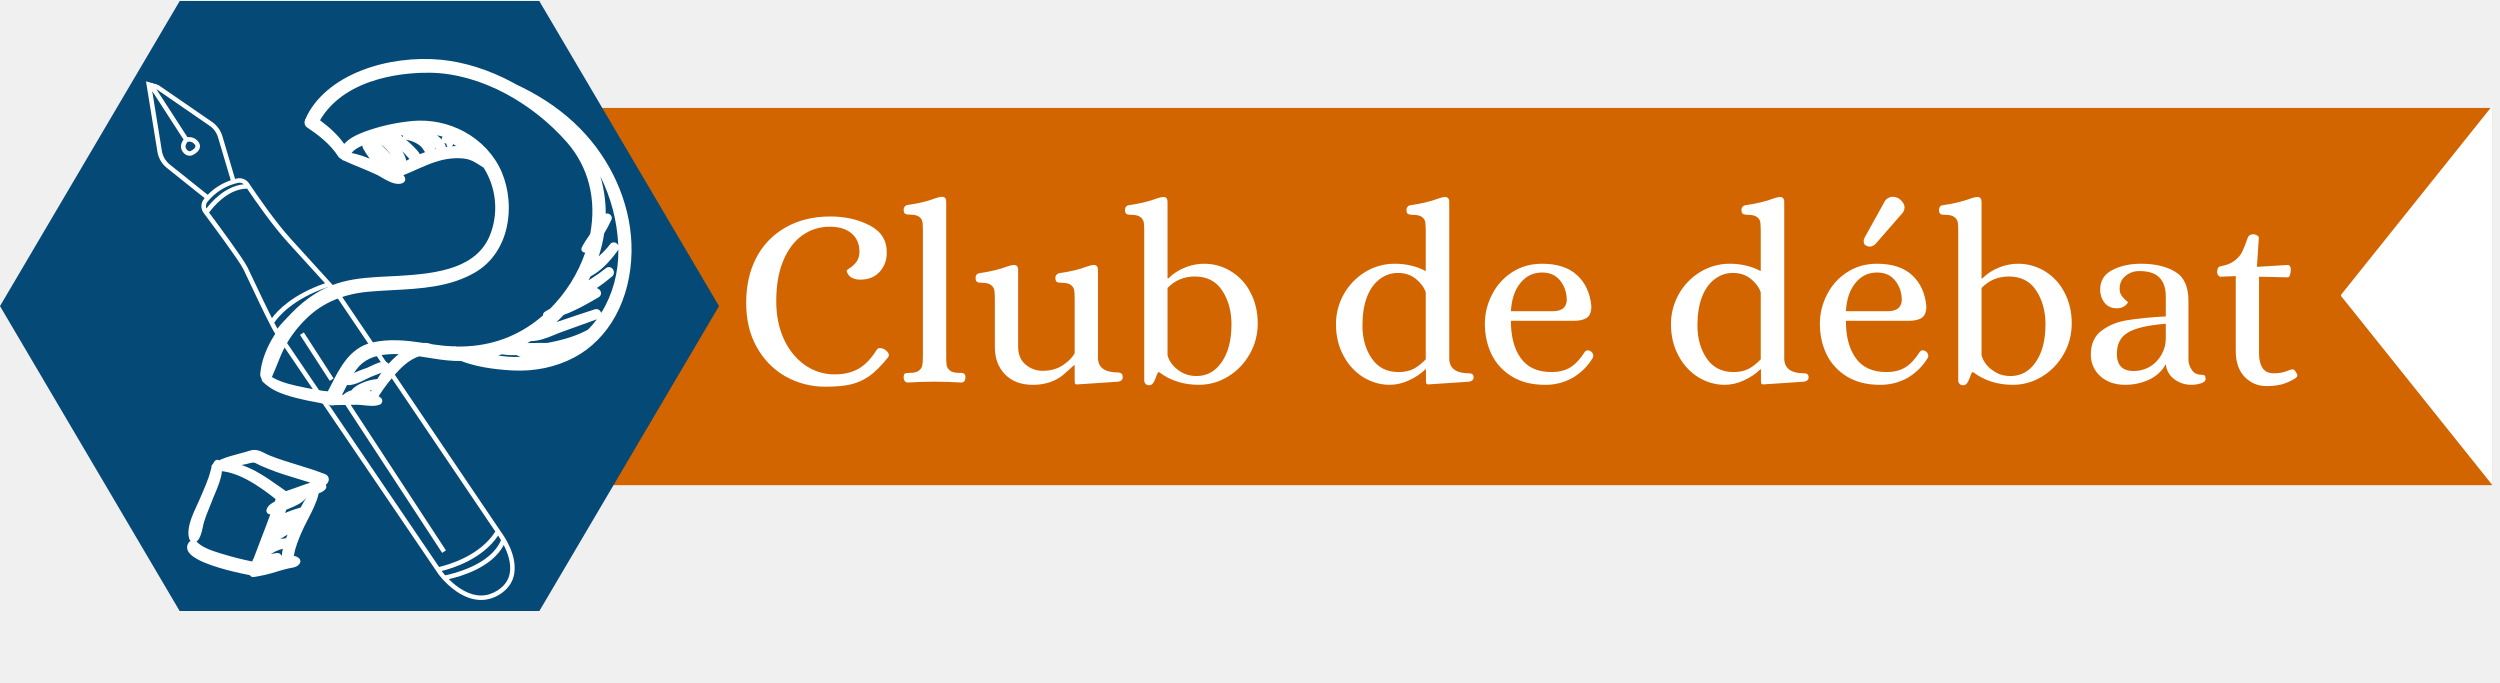
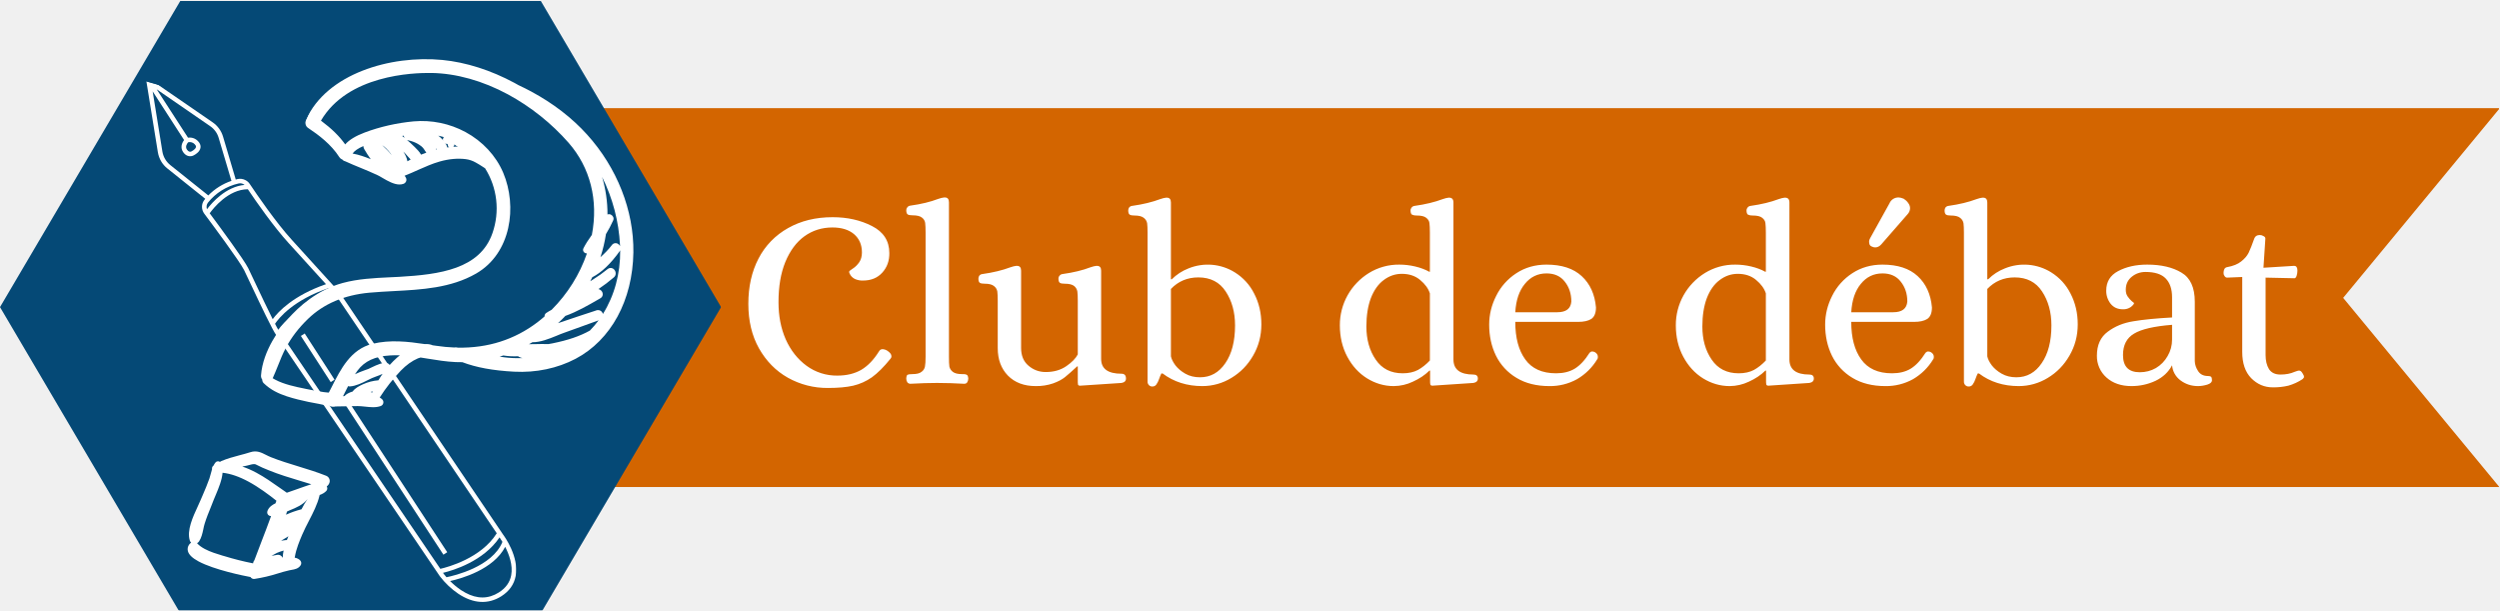
- <svg xmlns="http://www.w3.org/2000/svg" width="304" height="83" viewBox="0 0 304 83" fill="none">
+ <svg xmlns="http://www.w3.org/2000/svg" width="303" height="74" viewBox="0 0 303 74" fill="none">
  <g clip-path="url(#clip0_201_111)">
-     <mask id="mask0_201_111" style="mask-type:luminance" maskUnits="userSpaceOnUse" x="65" y="13" width="239" height="47">
-       <path d="M65.097 13.101H303.105V59.028H65.096L65.097 13.101Z" fill="white" />
+     <mask id="mask0_201_111" style="mask-type:luminance" maskUnits="userSpaceOnUse" x="65" y="13" width="240" height="59">
+       <path d="M65.097 13.101H303.105l-19 23l19 23H65.096Z" fill="white" />
    </mask>
    <g mask="url(#mask0_201_111)">
      <path d="M65.097 13.101H303.048V59.028H65.097V13.101Z" fill="#D36500" />
    </g>
    <mask id="mask1_201_111" style="mask-type:luminance" maskUnits="userSpaceOnUse" x="0" y="0" width="88" height="75">
      <path d="M0 0.114H87.463V74.322H0V0.114Z" fill="white" />
    </mask>
    <g mask="url(#mask1_201_111)">
      <mask id="mask2_201_111" style="mask-type:luminance" maskUnits="userSpaceOnUse" x="0" y="0" width="88" height="75">
        <path d="M87.432 37.221L65.573 74.322H21.858L0 37.221L21.858 0.115H65.572L87.432 37.221Z" fill="white" />
      </mask>
      <g mask="url(#mask2_201_111)">
        <path d="M0 0.114H87.463V74.322H0V0.114Z" fill="#054976" />
      </g>
    </g>
    <mask id="mask3_201_111" style="mask-type:luminance" maskUnits="userSpaceOnUse" x="31" y="6" width="47" height="45">
      <path d="M31.306 6.51H77.442V50.451H31.306V6.51Z" fill="white" />
    </mask>
    <g mask="url(#mask3_201_111)">
      <mask id="mask4_201_111" style="mask-type:luminance" maskUnits="userSpaceOnUse" x="14" y="1" width="71" height="82">
        <path d="M43.117 1.221L84.715 19.669L55.946 82.967L14.341 64.52L43.117 1.221Z" fill="white" />
      </mask>
      <g mask="url(#mask4_201_111)">
        <mask id="mask5_201_111" style="mask-type:luminance" maskUnits="userSpaceOnUse" x="14" y="1" width="71" height="82">
          <path d="M43.117 1.221L84.715 19.669L55.946 82.967L14.341 64.52L43.117 1.221Z" fill="white" />
        </mask>
        <g mask="url(#mask5_201_111)">
          <path d="M53.138 16.445C53.286 16.554 53.415 16.668 53.537 16.789C53.794 17.062 54.148 17.438 54.219 17.869C54.652 17.805 55.088 17.767 55.526 17.755C55.455 17.731 55.384 17.705 55.313 17.674C55.313 17.666 55.288 17.661 55.288 17.654C55.189 17.602 55.111 17.516 55.069 17.413C55.027 17.309 55.023 17.194 55.058 17.088C54.445 16.801 53.801 16.585 53.138 16.445ZM52.868 17.959C52.888 18.024 52.901 18.079 52.906 18.138L52.983 18.118C52.944 18.066 52.905 18.013 52.868 17.959ZM49.052 16.714C48.999 16.634 48.968 16.541 48.961 16.445C48.89 16.452 48.826 16.465 48.762 16.478C48.858 16.554 48.955 16.637 49.052 16.714ZM49.349 16.968C49.637 17.209 49.92 17.462 50.189 17.731L50.288 17.825C50.558 18.092 50.859 18.392 51.052 18.742C51.258 18.659 51.471 18.576 51.69 18.506C51.657 18.462 51.632 18.416 51.599 18.372C51.451 18.131 51.303 17.902 51.092 17.731C50.932 17.605 50.761 17.492 50.583 17.394C50.237 17.212 49.866 17.081 49.482 17.005L49.347 16.968H49.349ZM73.471 28.373C73.325 29.323 73.101 30.261 72.802 31.175C73.296 30.725 73.779 30.248 74.186 29.707C74.263 29.595 74.379 29.516 74.513 29.485C74.646 29.454 74.787 29.474 74.906 29.541C75.028 29.607 75.125 29.707 75.183 29.828C75.183 29.79 75.176 29.751 75.176 29.714C75.031 26.839 74.291 24.024 73.001 21.443C73.438 22.905 73.663 24.438 73.657 25.995C73.727 25.966 73.804 25.954 73.88 25.959C73.956 25.965 74.03 25.988 74.095 26.028C74.314 26.147 74.481 26.427 74.346 26.719C74.088 27.288 73.796 27.84 73.471 28.373ZM48.904 18.372C49.134 18.735 49.334 19.136 49.398 19.549C49.522 19.479 49.65 19.402 49.792 19.332C49.648 19.188 49.51 19.038 49.38 18.882C49.218 18.696 49.065 18.519 48.904 18.372ZM46.341 17.598C46.767 17.978 47.152 18.379 47.48 18.799L47.487 18.805C47.437 18.722 47.384 18.641 47.327 18.563C46.997 18.131 46.682 17.816 46.341 17.598ZM44.056 17.705C43.413 17.985 42.975 18.283 42.749 18.608C43.516 18.748 44.262 19.009 44.951 19.293C44.669 18.902 44.407 18.497 44.166 18.079C44.102 17.964 44.064 17.836 44.056 17.705ZM68.547 38.289C68.264 38.595 67.967 38.888 67.658 39.168C67.757 39.135 67.846 39.103 67.93 39.078C69.325 38.595 70.754 38.131 72.131 37.679L72.312 37.615C72.391 37.59 72.475 37.58 72.558 37.587C72.641 37.593 72.721 37.616 72.795 37.654C72.948 37.736 73.059 37.882 73.103 38.055C74.487 35.848 75.229 33.166 75.196 30.337C75.176 30.375 75.156 30.414 75.13 30.451C74.024 31.989 72.937 33.026 71.81 33.604C71.732 33.77 71.648 33.929 71.566 34.087C71.668 34.023 71.764 33.967 71.863 33.903C72.543 33.477 73.13 33.057 73.663 32.619C73.749 32.542 73.857 32.493 73.972 32.479C74.088 32.466 74.204 32.488 74.306 32.542C74.401 32.596 74.482 32.671 74.541 32.762C74.601 32.852 74.638 32.956 74.649 33.063C74.662 33.168 74.648 33.274 74.609 33.372C74.569 33.47 74.505 33.556 74.423 33.623C73.831 34.129 73.21 34.6 72.563 35.034C72.621 35.047 72.672 35.067 72.731 35.099C72.944 35.213 73.084 35.43 73.084 35.657C73.085 35.759 73.058 35.859 73.006 35.947C72.954 36.034 72.878 36.106 72.787 36.154L72.512 36.313C71.309 37.005 69.943 37.794 68.547 38.289ZM64.55 41.48C64.415 41.563 64.28 41.64 64.138 41.716C64.362 41.716 64.588 41.716 64.801 41.71C65.412 41.69 65.959 41.69 66.493 41.703L66.641 41.677C66.756 41.659 66.872 41.64 66.989 41.614C68.875 41.233 70.311 40.743 71.52 40.069C71.901 39.677 72.257 39.261 72.583 38.823C71.868 39.078 71.154 39.339 70.439 39.599C69.757 39.84 69.075 40.087 68.393 40.336C68.096 40.439 67.799 40.559 67.485 40.693C66.532 41.08 65.547 41.48 64.55 41.48ZM61.024 43.084C60.877 43.133 60.728 43.18 60.579 43.223C61.312 43.344 61.963 43.401 62.593 43.407C62.851 43.414 63.102 43.414 63.352 43.407C63.203 43.371 63.059 43.318 62.922 43.248C62.883 43.228 62.846 43.205 62.812 43.178C62.214 43.208 61.616 43.176 61.024 43.084ZM48.485 43.064C48.095 43.049 47.704 43.053 47.314 43.077C45.46 43.184 44.199 43.77 43.349 44.914C43.237 45.056 43.134 45.205 43.039 45.359C43.407 45.175 43.806 45.028 44.185 44.888L44.662 44.717C44.784 44.665 44.938 44.589 45.106 44.506C45.71 44.221 46.457 43.858 47.004 44.042C47.03 44.048 47.056 44.062 47.075 44.068C47.148 44.107 47.206 44.167 47.243 44.241C47.533 43.915 47.836 43.617 48.157 43.331C48.24 43.261 48.35 43.171 48.485 43.064ZM45.004 47.526C45.044 47.546 45.08 47.572 45.112 47.603C45.139 47.546 45.157 47.489 45.19 47.432C45.106 47.45 45.028 47.476 44.959 47.502L45.004 47.526ZM42.209 46.794L41.784 47.635L41.591 48.023L41.766 48.003C41.964 47.775 42.3 47.59 42.763 47.45C43.033 47.05 43.542 46.789 43.998 46.579C44.593 46.308 45.232 46.143 45.885 46.091C46.038 45.822 46.213 45.562 46.386 45.315C46.109 45.448 45.808 45.556 45.529 45.657C45.364 45.722 45.208 45.779 45.093 45.829C44.911 45.91 44.72 46.008 44.526 46.102C43.877 46.428 43.142 46.789 42.422 46.835C42.348 46.841 42.275 46.826 42.209 46.794ZM33.064 45.842C33.153 45.899 33.251 45.956 33.353 46.008C34.422 46.586 35.831 46.879 36.964 47.106L37.08 47.133C37.806 47.285 38.528 47.413 39.235 47.52C39.35 47.539 39.467 47.552 39.589 47.559L39.866 47.583C39.981 47.367 40.097 47.139 40.214 46.91C41.296 44.761 42.519 42.32 45.163 41.671C47.294 41.15 49.464 41.397 51.504 41.703C51.858 41.677 52.179 41.729 52.463 41.85L52.919 41.913C53.634 42.021 54.361 42.092 55.089 42.117C55.188 42.096 55.291 42.093 55.391 42.11L55.501 42.136C59.137 42.2 62.373 41.17 65.129 39.085C65.432 38.855 65.735 38.608 66.03 38.348C66.023 38.27 66.037 38.191 66.07 38.12C66.102 38.048 66.153 37.987 66.218 37.941C66.415 37.806 66.635 37.68 66.887 37.545C68.816 35.615 70.279 33.279 71.166 30.712C71.08 30.718 70.995 30.698 70.922 30.655C70.872 30.63 70.828 30.596 70.792 30.554C70.756 30.513 70.729 30.464 70.712 30.412C70.695 30.36 70.689 30.305 70.694 30.251C70.699 30.196 70.715 30.143 70.74 30.095C70.993 29.598 71.307 29.097 71.765 28.461C72.57 24.265 71.566 20.311 68.946 17.311C66.862 14.939 64.369 12.95 61.583 11.436C58.526 9.791 55.326 8.894 52.334 8.844C49.991 8.804 42.151 9.11 38.914 14.621C40.227 15.601 41.148 16.504 41.855 17.502C42.324 16.961 43.123 16.471 44.224 16.058C46.058 15.365 48.113 14.902 50.153 14.71C52.329 14.519 54.515 14.968 56.434 16.001C58.513 17.126 60.134 18.875 61.009 20.927C62.741 25.009 61.988 30.705 57.72 33.159C54.67 34.914 51.123 35.104 47.693 35.283C46.734 35.332 45.743 35.391 44.791 35.474C41.753 35.753 39.255 36.815 37.37 38.626C36.223 39.726 35.317 40.909 34.667 42.141C34.287 42.847 33.984 43.604 33.695 44.335C33.494 44.831 33.29 45.339 33.064 45.842ZM33.333 47.432C32.834 47.164 32.375 46.831 31.969 46.439C31.912 46.383 31.868 46.317 31.838 46.243C31.809 46.17 31.794 46.092 31.796 46.013C31.687 45.864 31.634 45.682 31.647 45.499C31.866 42.46 33.997 39.713 34.898 38.678C36.236 37.138 38.477 35.137 41.553 34.297C43.407 33.796 45.343 33.7 47.216 33.61L48.401 33.553C53.3 33.267 58.205 32.626 59.716 28.239C60.165 26.948 60.317 25.574 60.161 24.217C60.005 22.86 59.545 21.555 58.815 20.395C58.679 20.311 58.557 20.229 58.429 20.146C58.178 19.987 57.94 19.835 57.688 19.7C57.314 19.484 56.901 19.344 56.471 19.288C55.481 19.166 54.412 19.262 53.3 19.581C52.405 19.834 51.542 20.223 50.705 20.59C50.171 20.833 49.617 21.08 49.057 21.297C49.13 21.388 49.191 21.489 49.238 21.596C49.264 21.66 49.277 21.728 49.276 21.797C49.275 21.866 49.26 21.934 49.231 21.997C49.169 22.128 49.058 22.23 48.922 22.281C48.266 22.517 47.533 22.194 46.895 21.857C46.731 21.762 46.566 21.669 46.401 21.577C46.257 21.494 46.122 21.411 45.994 21.341L45.781 21.233C45.099 20.908 44.384 20.616 43.689 20.33C43.104 20.089 42.492 19.842 41.901 19.567C41.891 19.566 41.882 19.562 41.874 19.555C41.812 19.54 41.752 19.518 41.693 19.49C41.618 19.448 41.551 19.392 41.496 19.326C41.462 19.314 41.429 19.299 41.398 19.282C41.291 19.227 41.202 19.143 41.141 19.04C40.143 17.488 38.663 16.377 37.337 15.492C37.016 15.283 36.964 14.824 37.106 14.514C39.602 8.951 47.314 6.656 53.641 7.267C56.498 7.546 59.516 8.507 62.373 10.045C62.542 10.134 62.703 10.224 62.863 10.318C63.385 10.559 63.913 10.826 64.422 11.099C67.079 12.531 69.352 14.284 71.179 16.307C74.822 20.33 76.868 25.543 76.797 30.591C76.709 36.395 74.089 41.22 69.783 43.49C67.575 44.646 65 45.188 62.336 45.048C59.742 44.908 57.747 44.538 56.059 43.897C55.758 43.904 55.488 43.897 55.231 43.884C54.104 43.834 52.97 43.648 51.876 43.471C51.588 43.427 51.291 43.381 50.995 43.331C50.866 43.363 50.769 43.396 50.673 43.433C49.945 43.743 49.251 44.247 48.594 44.926C47.64 45.926 46.784 47.014 46.04 48.176C46.142 48.239 46.233 48.303 46.315 48.379C46.38 48.435 46.429 48.507 46.458 48.587C46.487 48.668 46.494 48.754 46.478 48.838C46.463 48.922 46.425 49.001 46.37 49.066C46.315 49.131 46.243 49.181 46.162 49.211C45.569 49.427 44.9 49.351 44.255 49.281C43.941 49.248 43.646 49.217 43.367 49.217C42.511 49.224 41.584 49.237 40.672 49.263C40.552 49.298 40.427 49.309 40.303 49.296C40.179 49.282 40.059 49.245 39.95 49.186C39.95 49.18 39.943 49.18 39.937 49.18C39.639 49.16 39.344 49.111 39.055 49.033C38.927 49.007 38.798 48.977 38.67 48.952C37.82 48.808 36.976 48.631 36.141 48.423C35.257 48.2 34.234 47.914 33.333 47.43" fill="white" />
        </g>
      </g>
    </g>
    <mask id="mask6_201_111" style="mask-type:luminance" maskUnits="userSpaceOnUse" x="21" y="53" width="21" height="19">
      <path d="M21.42 53.706H41.192V71.608H21.42V53.706Z" fill="white" />
    </mask>
    <g mask="url(#mask6_201_111)">
      <mask id="mask7_201_111" style="mask-type:luminance" maskUnits="userSpaceOnUse" x="14" y="1" width="71" height="82">
        <path d="M43.117 1.221L84.715 19.669L55.946 82.967L14.342 64.52L43.117 1.221Z" fill="white" />
      </mask>
      <g mask="url(#mask7_201_111)">
        <mask id="mask8_201_111" style="mask-type:luminance" maskUnits="userSpaceOnUse" x="14" y="1" width="71" height="82">
          <path d="M43.117 1.221L84.715 19.669L55.946 82.967L14.342 64.52L43.117 1.221Z" fill="white" />
        </mask>
        <g mask="url(#mask8_201_111)">
          <path d="M31.094 57.298C32.086 57.831 33.018 58.486 33.919 59.122C34.209 59.325 34.493 59.529 34.776 59.719C35.155 59.599 35.534 59.459 35.908 59.325C36.211 59.212 36.526 59.098 36.841 58.995L37.151 58.888C37.337 58.823 37.536 58.754 37.749 58.691C37.299 58.551 36.847 58.417 36.411 58.284C35.142 57.901 33.829 57.508 32.588 56.998C32.056 56.794 31.535 56.56 31.029 56.298C30.83 56.191 30.502 56.281 30.212 56.364C30.103 56.388 30 56.42 29.909 56.44C29.729 56.472 29.555 56.51 29.375 56.547C29.922 56.726 30.489 56.974 31.094 57.298ZM34.801 61.996C34.763 62.123 34.724 62.25 34.679 62.383L34.724 62.364C35.284 62.11 35.882 61.9 36.557 61.723C36.772 61.294 37.015 60.88 37.286 60.483C36.745 61.195 35.875 61.544 35.175 61.83C35.051 61.881 34.929 61.939 34.801 61.996ZM34.969 64.996C34.834 65.079 34.705 65.162 34.569 65.245C34.409 65.339 34.247 65.44 34.081 65.537C34.186 65.526 34.291 65.511 34.396 65.492L34.653 65.459C34.699 65.454 34.737 65.454 34.781 65.454C34.84 65.308 34.897 65.155 34.969 64.996ZM34.387 66.725C34.111 66.804 33.841 66.9 33.577 67.012C33.441 67.073 33.31 67.143 33.185 67.222L32.921 67.373C33.13 67.342 33.337 67.304 33.544 67.259C33.698 67.221 33.86 67.239 34.002 67.31C34.124 67.38 34.221 67.489 34.279 67.609C34.288 67.312 34.325 67.016 34.387 66.725ZM23.908 65.855C24.134 66.102 24.43 66.319 24.818 66.529C25.5 66.896 26.297 67.132 27.006 67.349L27.192 67.399C28.338 67.753 29.503 68.046 30.68 68.278C30.698 68.135 30.756 67.999 30.848 67.888C31.132 67.132 31.413 66.382 31.705 65.632C32.096 64.621 32.496 63.584 32.868 62.549C32.836 62.548 32.804 62.544 32.773 62.536C32.721 62.531 32.67 62.516 32.624 62.491C32.526 62.434 32.453 62.344 32.417 62.238C32.382 62.132 32.387 62.016 32.432 61.913C32.618 61.43 33.054 61.163 33.404 61.003C33.404 61.003 33.48 60.769 33.513 60.686C32.585 59.949 31.387 59.052 30.127 58.372C28.988 57.755 27.932 57.4 26.986 57.298C26.915 58.181 26.503 59.161 26.169 59.962C26.078 60.172 25.994 60.369 25.923 60.548C25.808 60.846 25.686 61.143 25.571 61.443C25.299 62.103 25.024 62.79 24.811 63.477C24.745 63.687 24.696 63.91 24.649 64.151C24.541 64.654 24.424 65.174 24.14 65.612C24.077 65.706 23.991 65.782 23.89 65.835L23.908 65.855ZM24.063 68.036C23.31 67.629 22.887 67.222 22.778 66.782C22.745 66.651 22.742 66.515 22.767 66.382C22.793 66.25 22.847 66.124 22.926 66.014C22.987 65.916 23.073 65.835 23.175 65.778C23.101 65.705 23.046 65.616 23.015 65.518C22.628 64.284 23.381 62.663 23.981 61.366C24.102 61.099 24.218 60.852 24.315 60.623C24.406 60.406 24.496 60.196 24.592 59.98C24.869 59.332 25.159 58.658 25.396 57.978C25.456 57.791 25.51 57.602 25.557 57.412C25.602 57.234 25.653 57.05 25.711 56.865C25.694 56.782 25.702 56.696 25.734 56.618C25.767 56.54 25.821 56.473 25.892 56.425C25.956 56.287 26.034 56.165 26.123 56.057C26.186 55.978 26.277 55.926 26.378 55.912C26.479 55.897 26.582 55.922 26.665 55.981C26.709 55.944 26.759 55.914 26.813 55.893C27.533 55.581 28.293 55.377 29.032 55.18C29.471 55.066 29.927 54.946 30.359 54.806C31.125 54.557 31.697 54.85 32.257 55.136C32.45 55.232 32.649 55.333 32.862 55.416C33.944 55.848 35.076 56.191 36.177 56.528C37.278 56.865 38.418 57.215 39.51 57.648C39.543 57.661 39.576 57.674 39.609 57.691C39.745 57.761 39.854 57.873 39.917 58.01C39.981 58.147 39.997 58.301 39.962 58.448C39.911 58.65 39.79 58.828 39.62 58.951C39.645 59 39.665 59.065 39.678 59.122C39.689 59.194 39.682 59.269 39.658 59.338C39.635 59.407 39.596 59.471 39.543 59.522C39.35 59.719 39.098 59.872 38.752 59.994C38.752 60.019 38.746 60.043 38.739 60.069C38.487 61.125 37.96 62.149 37.45 63.134C37.169 63.681 36.879 64.24 36.646 64.787C36.319 65.555 35.913 66.522 35.752 67.482L35.732 67.59C35.88 67.616 36.015 67.655 36.132 67.723C36.228 67.769 36.314 67.832 36.383 67.909C36.466 67.99 36.517 68.098 36.526 68.213C36.536 68.329 36.503 68.443 36.434 68.537C36.164 68.931 35.725 69.009 35.346 69.071C35.256 69.09 35.165 69.103 35.076 69.123C34.613 69.23 34.144 69.357 33.641 69.517C32.746 69.803 31.838 70.013 30.873 70.164C30.776 70.181 30.676 70.168 30.587 70.127C30.497 70.087 30.422 70.02 30.372 69.936C29.573 69.79 25.989 69.071 24.063 68.036Z" fill="white" />
        </g>
      </g>
    </g>
    <mask id="mask9_201_111" style="mask-type:luminance" maskUnits="userSpaceOnUse" x="52" y="16" width="5" height="4">
      <path d="M52.726 16.274H56.022V19.529H52.726V16.274Z" fill="white" />
    </mask>
    <g mask="url(#mask9_201_111)">
      <mask id="mask10_201_111" style="mask-type:luminance" maskUnits="userSpaceOnUse" x="14" y="1" width="71" height="82">
        <path d="M43.117 1.221L84.715 19.669L55.946 82.967L14.342 64.52L43.117 1.221Z" fill="white" />
      </mask>
      <g mask="url(#mask10_201_111)">
        <mask id="mask11_201_111" style="mask-type:luminance" maskUnits="userSpaceOnUse" x="14" y="1" width="71" height="82">
          <path d="M43.117 1.221L84.715 19.669L55.946 82.967L14.342 64.52L43.117 1.221Z" fill="white" />
        </mask>
        <g mask="url(#mask11_201_111)">
          <path d="M54.502 17.921C54.423 17.88 54.363 17.809 54.336 17.724C54.319 17.672 54.303 17.619 54.29 17.565C54.283 17.521 54.272 17.484 54.257 17.445H54.212C54.12 17.442 54.03 17.418 53.949 17.375C53.848 17.32 53.77 17.232 53.728 17.126C53.686 17.02 53.682 16.903 53.718 16.795C53.782 16.561 54.007 16.421 54.265 16.434C54.4 16.445 54.606 16.466 54.786 16.567C54.892 16.622 54.985 16.7 55.056 16.795C55.282 17.108 55.16 17.552 54.954 17.832C54.903 17.899 54.828 17.945 54.745 17.961C54.662 17.978 54.576 17.963 54.502 17.921Z" fill="white" />
        </g>
      </g>
    </g>
    <mask id="mask12_201_111" style="mask-type:luminance" maskUnits="userSpaceOnUse" x="16" y="9" width="47" height="65">
      <path d="M16.477 9.765H62.612V73.235H16.477V9.765Z" fill="white" />
    </mask>
    <g mask="url(#mask12_201_111)">
      <mask id="mask13_201_111" style="mask-type:luminance" maskUnits="userSpaceOnUse" x="3" y="9" width="73" height="66">
        <path d="M61.344 74.303L3.34 57.704L17.403 9.771L75.409 26.371L61.344 74.303Z" fill="white" />
      </mask>
      <g mask="url(#mask13_201_111)">
        <mask id="mask14_201_111" style="mask-type:luminance" maskUnits="userSpaceOnUse" x="3" y="9" width="73" height="66">
          <path d="M3.399 57.724L61.403 74.322L75.458 26.383L17.456 9.782L3.399 57.724Z" fill="white" />
        </mask>
        <g mask="url(#mask14_201_111)">
          <path d="M62.522 69.821C62.329 70.838 61.744 71.66 60.772 72.275C59.175 73.279 57.379 73.17 55.572 71.964C54.72 71.385 53.968 70.674 53.344 69.86L33.501 40.636C32.998 39.929 31.57 36.904 30.527 34.697C30.128 33.851 29.787 33.122 29.601 32.746C29.06 31.659 25.758 27.222 24.76 25.886C24.581 25.645 24.486 25.352 24.49 25.053C24.493 24.753 24.595 24.463 24.78 24.226C24.813 24.182 24.851 24.138 24.888 24.094L20.293 20.419C19.675 19.931 19.271 19.231 19.141 18.455L17.648 9.231L25.79 14.831C26.39 15.244 26.833 15.856 27.039 16.548L28.584 21.761C28.662 21.734 28.733 21.723 28.797 21.703C29.131 21.627 29.482 21.677 29.78 21.843C29.981 21.947 30.152 22.1 30.276 22.288C31.171 23.622 33.45 26.954 35.388 29.078C37.877 31.812 41.115 35.384 41.148 35.416L41.159 35.434L61.016 64.818C61.144 64.984 62.967 67.495 62.522 69.821ZM55.893 71.518C56.074 71.64 56.247 71.741 56.427 71.837C57.856 72.612 59.213 72.605 60.475 71.811C61.312 71.284 61.822 70.584 61.981 69.726C62.212 68.506 61.718 67.183 61.255 66.275C59.831 69.026 55.964 70.114 54.573 70.424C54.921 70.774 55.373 71.168 55.893 71.518ZM54.135 69.961C55.03 69.782 59.684 68.707 60.92 65.676C60.811 65.491 60.695 65.311 60.573 65.135H60.566C58.615 68.029 54.959 69.129 53.718 69.427L53.794 69.547C53.801 69.547 53.924 69.713 54.135 69.961ZM40.459 35.48C40.324 35.327 40.143 35.13 39.924 34.889C35.567 36.344 33.797 38.569 33.346 39.242C33.488 39.529 33.623 39.772 33.74 39.968C34.358 39.109 36.236 36.987 40.459 35.48ZM34.061 40.47L53.389 68.944C54.303 68.734 58.332 67.659 60.231 64.634L40.83 35.931C36.261 37.514 34.445 39.885 34.058 40.471L34.061 40.47ZM26.511 16.701C26.341 16.124 25.974 15.624 25.473 15.283L19 10.826L22.797 16.688C23.015 16.654 23.238 16.674 23.447 16.745C23.655 16.816 23.843 16.936 23.994 17.095C24.406 17.508 24.425 17.985 24.053 18.411C23.924 18.558 23.531 18.855 23.279 18.912C23.041 18.963 22.592 18.977 22.224 18.462C21.819 17.902 22.058 17.317 22.321 16.974L18.51 11.075L19.688 18.366C19.792 19.008 20.133 19.586 20.641 20L25.256 23.687C26.037 22.887 26.998 22.282 28.062 21.92L26.511 16.701ZM22.676 18.143C22.862 18.411 23.041 18.403 23.158 18.379C23.336 18.298 23.497 18.186 23.634 18.048C23.789 17.869 23.84 17.718 23.602 17.475C23.504 17.371 23.38 17.294 23.242 17.253C23.104 17.212 22.957 17.208 22.817 17.241C22.702 17.368 22.399 17.768 22.676 18.143ZM28.925 22.237C27.454 22.571 26.144 23.392 25.211 24.565C25.127 24.677 25.073 24.809 25.052 24.947C25.032 25.086 25.047 25.227 25.096 25.359C25.706 24.552 27.386 22.625 29.652 22.41C29.553 22.326 29.436 22.267 29.31 22.238C29.183 22.207 29.052 22.207 28.925 22.237ZM34.976 29.44C33.166 27.456 31.067 24.449 30.051 22.937C27.683 22.95 25.867 25.232 25.424 25.849C26.801 27.704 29.576 31.468 30.097 32.505C30.283 32.886 30.631 33.616 31.029 34.469C31.634 35.747 32.433 37.431 33.063 38.684C33.738 37.768 35.574 35.81 39.525 34.443L34.976 29.44Z" fill="white" />
        </g>
      </g>
    </g>
    <mask id="mask15_201_111" style="mask-type:luminance" maskUnits="userSpaceOnUse" x="41" y="47" width="14" height="22">
      <path d="M41.192 47.196H54.374V68.353H41.192V47.196Z" fill="white" />
    </mask>
    <g mask="url(#mask15_201_111)">
      <mask id="mask16_201_111" style="mask-type:luminance" maskUnits="userSpaceOnUse" x="3" y="9" width="73" height="66">
        <path d="M61.344 74.303L3.34 57.705L17.403 9.771L75.409 26.371L61.344 74.303Z" fill="white" />
      </mask>
      <g mask="url(#mask16_201_111)">
        <mask id="mask17_201_111" style="mask-type:luminance" maskUnits="userSpaceOnUse" x="3" y="9" width="73" height="66">
          <path d="M3.399 57.724L61.403 74.322L75.458 26.383L17.456 9.783L3.399 57.724Z" fill="white" />
        </mask>
        <g mask="url(#mask17_201_111)">
          <path d="M41.655 48.723L53.763 67.227L54.226 66.929L42.12 48.43L41.655 48.723Z" fill="white" />
        </g>
      </g>
    </g>
    <mask id="mask18_201_111" style="mask-type:luminance" maskUnits="userSpaceOnUse" x="36" y="39" width="6" height="9">
      <path d="M36.249 39.059H41.192V47.196H36.249V39.059Z" fill="white" />
    </mask>
    <g mask="url(#mask18_201_111)">
      <mask id="mask19_201_111" style="mask-type:luminance" maskUnits="userSpaceOnUse" x="3" y="9" width="73" height="66">
        <path d="M61.344 74.303L3.34 57.705L17.403 9.771L75.409 26.371L61.344 74.303Z" fill="white" />
      </mask>
      <g mask="url(#mask19_201_111)">
        <mask id="mask20_201_111" style="mask-type:luminance" maskUnits="userSpaceOnUse" x="3" y="9" width="73" height="66">
          <path d="M3.399 57.724L61.403 74.322L75.458 26.383L17.456 9.783L3.399 57.724Z" fill="white" />
        </mask>
        <g mask="url(#mask20_201_111)">
          <path d="M36.48 40.719L40.098 46.312L40.561 46.013L36.945 40.419L36.48 40.719Z" fill="white" />
        </g>
      </g>
    </g>
    <path d="M100.389 47.022C98.685 47.037 97.006 46.608 95.524 45.777C94.062 44.95 92.897 43.762 92.022 42.216C91.16 40.678 90.735 38.88 90.735 36.826C90.735 34.741 91.147 32.91 91.971 31.333C92.77 29.783 94.015 28.5 95.55 27.645C97.094 26.768 98.896 26.324 100.956 26.324C102.739 26.324 104.329 26.679 105.718 27.392C107.122 28.103 107.83 29.198 107.83 30.673C107.843 31.607 107.56 32.394 106.98 33.037C106.395 33.685 105.616 34.002 104.637 34.002C104.31 34.014 103.985 33.953 103.685 33.825C103.454 33.718 103.258 33.551 103.118 33.342C102.996 33.158 102.945 33.011 102.965 32.91C102.965 32.858 103.106 32.744 103.401 32.552C103.691 32.37 103.948 32.114 104.176 31.791C104.393 31.473 104.508 31.073 104.508 30.596C104.508 29.668 104.187 28.93 103.556 28.383C102.918 27.842 102.043 27.569 100.93 27.569C99.656 27.569 98.524 27.927 97.532 28.638C96.553 29.349 95.781 30.393 95.215 31.765C94.662 33.125 94.392 34.741 94.392 36.623C94.392 38.287 94.68 39.788 95.265 41.122C95.865 42.465 96.708 43.533 97.789 44.328C98.867 45.121 100.179 45.541 101.523 45.523C102.637 45.523 103.596 45.294 104.406 44.836C105.21 44.364 105.932 43.616 106.568 42.599C106.672 42.413 106.814 42.319 107.006 42.319C107.207 42.33 107.402 42.392 107.573 42.498C107.914 42.719 108.087 42.948 108.087 43.183C108.088 43.24 108.077 43.296 108.055 43.349C108.033 43.401 108 43.449 107.959 43.489C107.168 44.473 106.42 45.217 105.718 45.727C105.009 46.221 104.258 46.552 103.454 46.744C102.642 46.928 101.625 47.022 100.389 47.022ZM110.373 46.514C110.303 46.513 110.234 46.496 110.172 46.465C110.109 46.434 110.055 46.39 110.012 46.335C109.924 46.2 109.879 46.041 109.883 45.88C109.896 45.624 109.949 45.473 110.038 45.42C110.14 45.37 110.328 45.344 110.605 45.344C111.132 45.344 111.511 45.256 111.737 45.064C111.953 44.914 112.101 44.686 112.149 44.429C112.2 44.174 112.226 43.78 112.226 43.233V28.179C112.226 27.659 112.206 27.265 112.175 27.011C112.136 26.757 111.997 26.528 111.788 26.375C111.564 26.191 111.178 26.095 110.63 26.095C110.373 26.095 110.18 26.062 110.064 25.994C109.941 25.911 109.883 25.733 109.883 25.458C109.883 25.344 109.923 25.23 110.012 25.128C110.054 25.07 110.108 25.023 110.171 24.987C110.233 24.952 110.303 24.931 110.374 24.924C111.692 24.741 112.818 24.469 113.745 24.111C114.035 24.01 114.273 23.953 114.465 23.933H114.569C114.891 23.933 115.059 24.13 115.059 24.519V43.235C115.059 43.78 115.072 44.174 115.11 44.429C115.168 44.682 115.314 44.906 115.522 45.064C115.761 45.256 116.146 45.344 116.68 45.344H116.886C117.041 45.344 117.156 45.383 117.247 45.447C117.329 45.497 117.382 45.642 117.402 45.878C117.402 46.05 117.356 46.203 117.273 46.337C117.202 46.451 117.079 46.514 116.911 46.514C115.813 46.449 114.715 46.414 113.615 46.412C112.689 46.412 111.608 46.444 110.373 46.514ZM125.582 46.794C124.172 46.794 123.045 46.374 122.21 45.523C121.386 44.677 120.974 43.564 120.974 42.192V36.469C120.974 35.949 120.954 35.566 120.923 35.325C120.877 35.061 120.73 34.824 120.511 34.665C120.285 34.479 119.905 34.385 119.377 34.385C119.12 34.385 118.927 34.352 118.81 34.282C118.689 34.201 118.631 34.028 118.631 33.775C118.631 33.641 118.664 33.521 118.735 33.418C118.78 33.359 118.838 33.31 118.905 33.275C118.971 33.239 119.045 33.219 119.12 33.215C120.42 33.031 121.547 32.757 122.493 32.401C122.783 32.3 123.02 32.241 123.213 32.222H123.317C123.638 32.222 123.806 32.42 123.806 32.808V42.166C123.806 43.1 124.103 43.819 124.708 44.327C125.306 44.836 126.001 45.09 126.792 45.09C127.771 45.09 128.601 44.854 129.29 44.377C129.972 43.907 130.435 43.43 130.68 42.953V36.471C130.68 35.95 130.661 35.568 130.628 35.327C130.585 35.068 130.448 34.833 130.242 34.666C130.016 34.481 129.631 34.386 129.084 34.386C128.827 34.386 128.632 34.354 128.517 34.284C128.395 34.203 128.336 34.03 128.336 33.776C128.332 33.645 128.379 33.518 128.466 33.42C128.508 33.362 128.562 33.315 128.624 33.28C128.686 33.245 128.755 33.223 128.827 33.216C130.145 33.032 131.272 32.759 132.198 32.403C132.488 32.302 132.725 32.243 132.92 32.224H133.022C133.345 32.224 133.511 32.422 133.511 32.809V43.49C133.511 44.698 134.335 45.295 135.983 45.295C136.344 45.295 136.523 45.492 136.523 45.881C136.523 46.174 136.344 46.35 135.983 46.413L130.962 46.745C130.809 46.745 130.718 46.693 130.705 46.592C130.683 46.441 130.675 46.288 130.68 46.135V44.405H130.603C129.997 44.965 129.509 45.398 129.135 45.702C128.774 45.995 128.291 46.249 127.693 46.465C127.014 46.696 126.3 46.806 125.582 46.794ZM139.733 46.844C139.651 46.849 139.569 46.835 139.493 46.804C139.417 46.773 139.35 46.726 139.295 46.666C139.241 46.608 139.2 46.539 139.173 46.465C139.146 46.391 139.135 46.313 139.14 46.234V28.205C139.14 27.685 139.122 27.302 139.09 27.061C139.045 26.797 138.897 26.56 138.678 26.401C138.451 26.215 138.072 26.121 137.545 26.121C137.286 26.121 137.093 26.088 136.978 26.018C136.856 25.937 136.797 25.764 136.797 25.51C136.797 25.377 136.83 25.255 136.901 25.154C136.946 25.095 137.004 25.046 137.071 25.01C137.137 24.975 137.211 24.955 137.286 24.95C138.588 24.767 139.713 24.493 140.659 24.137C140.949 24.034 141.186 23.977 141.381 23.958H141.483C141.806 23.958 141.972 24.156 141.972 24.544V33.851H142.076C142.652 33.274 143.345 32.823 144.109 32.528C145.016 32.16 145.998 32.011 146.975 32.095C147.951 32.179 148.893 32.493 149.721 33.011C150.728 33.637 151.539 34.526 152.064 35.579C152.644 36.686 152.939 37.933 152.939 39.318C152.939 40.691 152.605 41.956 151.936 43.106C151.28 44.245 150.403 45.141 149.309 45.801C148.251 46.451 147.029 46.795 145.783 46.794C143.93 46.794 142.32 46.285 140.969 45.267H140.814C140.723 45.44 140.633 45.668 140.53 45.954C140.453 46.19 140.341 46.413 140.196 46.615C140.143 46.687 140.073 46.745 139.992 46.785C139.912 46.825 139.823 46.845 139.733 46.844ZM145.5 45.727C146.769 45.727 147.79 45.16 148.565 44.023C149.349 42.89 149.748 41.365 149.748 39.444C149.748 37.837 149.369 36.463 148.614 35.325C147.874 34.194 146.769 33.621 145.294 33.621C143.967 33.621 142.86 34.093 141.972 35.021V43.183C142.038 43.508 142.218 43.87 142.513 44.276C142.822 44.67 143.221 45.009 143.724 45.294C144.238 45.587 144.829 45.727 145.5 45.727ZM168.994 46.794C167.841 46.794 166.76 46.477 165.748 45.853C164.752 45.23 163.954 44.353 163.356 43.233C162.751 42.102 162.455 40.831 162.455 39.42C162.449 38.156 162.769 36.91 163.386 35.802C164.003 34.694 164.896 33.76 165.981 33.088C167.085 32.409 168.363 32.056 169.663 32.071C170.312 32.071 170.957 32.147 171.594 32.298C172.244 32.451 172.81 32.668 173.293 32.935H173.371V28.205C173.371 27.685 173.351 27.302 173.32 27.061C173.3 26.807 173.171 26.589 172.932 26.401C172.708 26.215 172.323 26.121 171.774 26.121C171.58 26.131 171.385 26.096 171.207 26.018C171.085 25.937 171.028 25.764 171.028 25.51C171.024 25.38 171.07 25.253 171.156 25.154C171.202 25.094 171.26 25.045 171.327 25.01C171.394 24.975 171.468 24.955 171.543 24.95C172.843 24.767 173.969 24.493 174.915 24.137C175.205 24.034 175.442 23.977 175.636 23.958H175.714C176.055 23.958 176.228 24.156 176.228 24.544V43.564C176.228 44.784 177.033 45.395 178.65 45.395C179.009 45.395 179.189 45.56 179.189 45.878C179.189 46.171 179.007 46.35 178.648 46.412L173.679 46.744C173.537 46.744 173.455 46.692 173.422 46.591C173.399 46.439 173.391 46.286 173.397 46.133V44.913H173.32C172.766 45.46 172.095 45.904 171.309 46.26C170.587 46.605 169.796 46.787 168.994 46.794ZM170.075 45.243C170.795 45.243 171.413 45.11 171.929 44.836C172.443 44.55 172.919 44.169 173.371 43.692V35.555C173.178 34.962 172.784 34.422 172.186 33.928C171.601 33.438 170.86 33.189 169.971 33.189C169.161 33.189 168.428 33.444 167.759 33.953C167.101 34.448 166.587 35.174 166.213 36.139C165.852 37.106 165.673 38.25 165.673 39.573C165.673 41.148 166.047 42.489 166.806 43.59C167.559 44.696 168.647 45.243 170.075 45.243ZM187.87 46.794C186.307 46.794 184.975 46.464 183.881 45.801C182.801 45.162 181.933 44.226 181.383 43.106C180.83 41.975 180.56 40.716 180.56 39.344C180.56 38.141 180.843 36.979 181.41 35.861C181.96 34.745 182.805 33.796 183.855 33.114C184.916 32.42 186.134 32.071 187.511 32.071C189.365 32.071 190.787 32.542 191.784 33.47C192.795 34.404 193.367 35.667 193.509 37.257C193.509 37.938 193.316 38.403 192.944 38.657C192.565 38.898 192.021 39.013 191.321 39.013H183.725C183.725 40.934 184.125 42.446 184.936 43.564C185.74 44.683 186.982 45.243 188.669 45.243C189.558 45.243 190.317 45.058 190.935 44.683C191.566 44.296 192.171 43.653 192.738 42.75C192.84 42.649 192.944 42.599 193.046 42.599C193.173 42.598 193.298 42.633 193.407 42.699C193.626 42.839 193.741 43.025 193.741 43.259C193.741 43.399 193.715 43.487 193.664 43.539C193.068 44.535 192.226 45.365 191.218 45.954C190.197 46.52 189.042 46.81 187.87 46.794ZM188.824 37.843C189.885 37.843 190.452 37.41 190.521 36.546C190.521 35.599 190.253 34.792 189.724 34.131C189.21 33.468 188.47 33.138 187.511 33.138C186.442 33.138 185.567 33.565 184.885 34.409C184.196 35.242 183.81 36.386 183.726 37.843H188.824ZM209.73 46.794C208.577 46.794 207.496 46.477 206.484 45.853C205.488 45.23 204.69 44.353 204.092 43.233C203.487 42.102 203.191 40.831 203.191 39.42C203.185 38.156 203.505 36.91 204.122 35.802C204.739 34.694 205.632 33.76 206.717 33.088C207.821 32.409 209.099 32.056 210.399 32.071C211.049 32.071 211.693 32.147 212.33 32.298C212.98 32.451 213.546 32.668 214.029 32.935H214.107V28.205C214.107 27.685 214.087 27.302 214.056 27.061C214.036 26.807 213.907 26.589 213.668 26.401C213.444 26.215 213.059 26.121 212.51 26.121C212.316 26.131 212.121 26.096 211.943 26.018C211.821 25.937 211.764 25.764 211.764 25.51C211.76 25.38 211.806 25.253 211.892 25.154C211.938 25.095 211.996 25.046 212.062 25.01C212.129 24.975 212.202 24.955 212.278 24.95C213.579 24.767 214.705 24.493 215.651 24.137C215.941 24.034 216.178 23.977 216.372 23.958H216.45C216.791 23.958 216.964 24.156 216.964 24.544V43.564C216.964 44.784 217.769 45.395 219.384 45.395C219.745 45.395 219.925 45.56 219.925 45.878C219.925 46.171 219.743 46.35 219.384 46.412L214.415 46.744C214.273 46.744 214.191 46.692 214.158 46.591C214.135 46.439 214.126 46.286 214.131 46.133V44.913H214.056C213.502 45.46 212.831 45.904 212.045 46.26C211.323 46.605 210.532 46.787 209.73 46.794ZM210.811 45.243C211.531 45.243 212.149 45.11 212.665 44.836C213.179 44.55 213.655 44.169 214.107 43.692V35.555C213.914 34.962 213.52 34.422 212.922 33.928C212.337 33.438 211.596 33.189 210.707 33.189C209.897 33.189 209.164 33.444 208.495 33.953C207.837 34.448 207.323 35.174 206.949 36.139C206.588 37.106 206.409 38.25 206.409 39.573C206.409 41.148 206.783 42.489 207.541 43.59C208.295 44.696 209.383 45.243 210.811 45.243ZM228.606 46.794C227.043 46.794 225.711 46.464 224.616 45.801C223.536 45.162 222.668 44.225 222.119 43.106C221.566 41.975 221.296 40.716 221.296 39.344C221.296 38.141 221.579 36.979 222.144 35.861C222.695 34.744 223.54 33.795 224.591 33.114C225.652 32.42 226.87 32.071 228.247 32.071C230.101 32.071 231.523 32.542 232.52 33.47C233.531 34.404 234.103 35.667 234.245 37.257C234.245 37.938 234.052 38.403 233.678 38.657C233.299 38.898 232.759 39.013 232.057 39.013H224.461C224.461 40.934 224.861 42.446 225.672 43.564C226.476 44.683 227.718 45.243 229.405 45.243C230.294 45.243 231.053 45.058 231.671 44.683C232.302 44.296 232.907 43.653 233.472 42.75C233.576 42.649 233.678 42.599 233.782 42.599C233.909 42.598 234.034 42.633 234.143 42.699C234.362 42.839 234.477 43.025 234.477 43.259C234.477 43.399 234.451 43.487 234.4 43.539C233.804 44.535 232.962 45.365 231.954 45.954C230.933 46.52 229.778 46.81 228.606 46.794ZM229.559 37.843C230.621 37.843 231.188 37.41 231.259 36.546C231.259 35.599 230.989 34.792 230.46 34.131C229.946 33.468 229.206 33.138 228.247 33.138C227.178 33.138 226.303 33.565 225.621 34.409C224.932 35.242 224.545 36.386 224.462 37.843H229.559ZM226.959 29.885C226.851 29.849 226.759 29.777 226.702 29.68C226.648 29.551 226.621 29.412 226.624 29.273C226.624 29.159 226.664 29.019 226.753 28.866L229.096 24.645C229.187 24.424 229.345 24.238 229.548 24.11C229.751 23.983 229.989 23.921 230.229 23.933C230.364 23.933 230.564 23.984 230.822 24.086C231.04 24.226 231.22 24.391 231.361 24.594C231.516 24.797 231.592 25.014 231.592 25.229C231.589 25.492 231.489 25.746 231.31 25.942L228.117 29.603C227.893 29.859 227.641 29.986 227.371 29.986C227.227 29.986 227.085 29.951 226.959 29.883V29.885ZM238.717 46.844C238.635 46.849 238.553 46.835 238.477 46.804C238.401 46.773 238.333 46.726 238.278 46.666C238.225 46.608 238.183 46.539 238.157 46.465C238.13 46.391 238.119 46.313 238.123 46.234V28.205C238.123 27.685 238.105 27.302 238.072 27.061C238.027 26.797 237.879 26.56 237.66 26.401C237.435 26.215 237.056 26.121 236.527 26.121C236.27 26.121 236.077 26.088 235.962 26.018C235.84 25.937 235.78 25.764 235.78 25.51C235.78 25.377 235.813 25.255 235.884 25.154C235.93 25.095 235.988 25.046 236.054 25.01C236.121 24.975 236.194 24.955 236.27 24.95C237.571 24.767 238.697 24.493 239.643 24.137C239.933 24.034 240.17 23.977 240.364 23.958H240.466C240.788 23.958 240.956 24.156 240.956 24.544V33.851H241.058C241.635 33.274 242.328 32.823 243.093 32.528C243.999 32.16 244.982 32.011 245.958 32.095C246.935 32.179 247.877 32.493 248.705 33.011C249.711 33.637 250.523 34.526 251.048 35.579C251.628 36.686 251.923 37.933 251.923 39.318C251.923 40.691 251.588 41.956 250.918 43.106C250.262 44.245 249.387 45.141 248.293 45.801C247.234 46.451 246.013 46.795 244.767 46.794C242.912 46.794 241.303 46.285 239.952 45.267H239.798C239.707 45.44 239.616 45.668 239.514 45.954C239.437 46.19 239.324 46.413 239.18 46.615C239.126 46.687 239.057 46.745 238.976 46.785C238.896 46.825 238.807 46.845 238.717 46.844ZM244.484 45.727C245.752 45.727 246.774 45.16 247.547 44.023C248.333 42.89 248.731 41.365 248.731 39.444C248.731 37.837 248.352 36.463 247.598 35.325C246.858 34.194 245.752 33.621 244.278 33.621C242.951 33.621 241.844 34.093 240.956 35.021V43.183C241.022 43.508 241.2 43.87 241.496 44.276C241.806 44.67 242.205 45.009 242.706 45.294C243.221 45.587 243.813 45.727 244.484 45.727ZM258.441 46.794C257.187 46.794 256.176 46.444 255.404 45.752C255.03 45.419 254.733 45.011 254.534 44.554C254.334 44.097 254.236 43.604 254.246 43.106C254.246 41.822 254.683 40.855 255.558 40.208C256.434 39.547 257.469 39.127 258.674 38.937C259.89 38.733 261.455 38.58 263.36 38.478V36.037C263.36 35.039 263.103 34.276 262.587 33.748C262.084 33.228 261.274 32.961 260.142 32.961C259.504 32.961 258.944 33.158 258.468 33.547C257.985 33.939 257.748 34.461 257.748 35.122C257.748 35.447 257.823 35.719 257.978 35.936C258.133 36.159 258.295 36.343 258.468 36.496C258.654 36.636 258.751 36.712 258.751 36.723C258.751 36.846 258.622 37.003 258.365 37.207C258.087 37.401 257.752 37.5 257.411 37.487C256.775 37.487 256.279 37.27 255.919 36.826C255.558 36.368 255.367 35.803 255.378 35.223C255.378 34.155 255.856 33.368 256.82 32.858C257.799 32.337 258.97 32.071 260.346 32.071C262.046 32.071 263.424 32.396 264.492 33.037C265.574 33.665 266.115 34.844 266.115 36.572V43.767C266.126 44.193 266.268 44.6 266.526 44.988C266.783 45.383 267.182 45.574 267.736 45.574C267.904 45.574 268.026 45.611 268.097 45.674C268.161 45.744 268.199 45.878 268.199 46.081C268.199 46.324 268.006 46.495 267.634 46.615C267.253 46.729 266.874 46.794 266.5 46.794C265.709 46.794 265.007 46.566 264.389 46.107C264.097 45.891 263.853 45.616 263.676 45.301C263.498 44.985 263.391 44.636 263.36 44.276C262.928 45.09 262.259 45.72 261.351 46.158C260.437 46.578 259.473 46.794 258.441 46.794ZM259.446 45.116C260.148 45.116 260.797 44.95 261.402 44.607C262.002 44.25 262.471 43.767 262.819 43.158C263.178 42.546 263.36 41.879 263.36 41.148V39.368C261.178 39.541 259.639 39.897 258.751 40.437C257.856 40.965 257.411 41.829 257.411 43.03C257.411 44.423 258.087 45.116 259.446 45.116ZM275.574 46.947C274.557 46.947 273.682 46.573 272.948 45.827C272.227 45.084 271.867 44.021 271.867 42.649V33.571L270.038 33.648C269.916 33.648 269.814 33.591 269.73 33.468C269.644 33.36 269.598 33.225 269.601 33.088C269.601 32.904 269.634 32.746 269.703 32.604C269.737 32.543 269.786 32.491 269.844 32.451C269.902 32.412 269.969 32.386 270.039 32.377C270.773 32.241 271.339 32.014 271.736 31.69C272.148 31.371 272.445 31.023 272.639 30.646C272.826 30.259 273.058 29.673 273.335 28.892C273.437 28.625 273.656 28.485 274.004 28.485C274.159 28.485 274.3 28.529 274.44 28.612C274.595 28.682 274.673 28.783 274.673 28.916L274.442 32.451L278.097 32.224H278.174C278.431 32.224 278.56 32.419 278.56 32.809C278.56 33.031 278.522 33.241 278.457 33.444C278.387 33.635 278.303 33.724 278.2 33.724L274.699 33.648V43.03C274.699 43.71 274.834 44.276 275.111 44.734C275.401 45.18 275.864 45.395 276.5 45.395C277.151 45.395 277.724 45.287 278.225 45.064C278.495 44.963 278.67 44.913 278.741 44.913C278.876 44.913 278.985 44.976 279.075 45.09C279.158 45.191 279.243 45.337 279.332 45.523C279.349 45.572 279.358 45.623 279.359 45.674C279.359 45.764 279.293 45.853 279.177 45.954C278.648 46.304 278.066 46.57 277.454 46.744C276.838 46.888 276.207 46.956 275.574 46.947Z" fill="white" />
    <mask id="mask21_201_111" style="mask-type:luminance" maskUnits="userSpaceOnUse" x="284" y="12" width="20" height="48">
      <path d="M284.613 12.803H303.105V59.028H284.613V12.803Z" fill="white" />
    </mask>
-     <g mask="url(#mask21_201_111)">
-       <mask id="mask22_201_111" style="mask-type:luminance" maskUnits="userSpaceOnUse" x="284" y="12" width="20" height="48">
-         <path d="M284.613 35.918L303.105 12.816V59.028L284.613 35.918Z" fill="white" />
-       </mask>
-       <g mask="url(#mask22_201_111)">
-         <path d="M284.613 59.028V12.803H303.105V59.028H284.613Z" fill="white" />
-       </g>
-     </g>
  </g>
  <defs>
    <clipPath id="clip0_201_111">
-       <rect width="304" height="83" fill="white" />
+       <rect width="303" height="74" fill="white" />
    </clipPath>
  </defs>
</svg>
